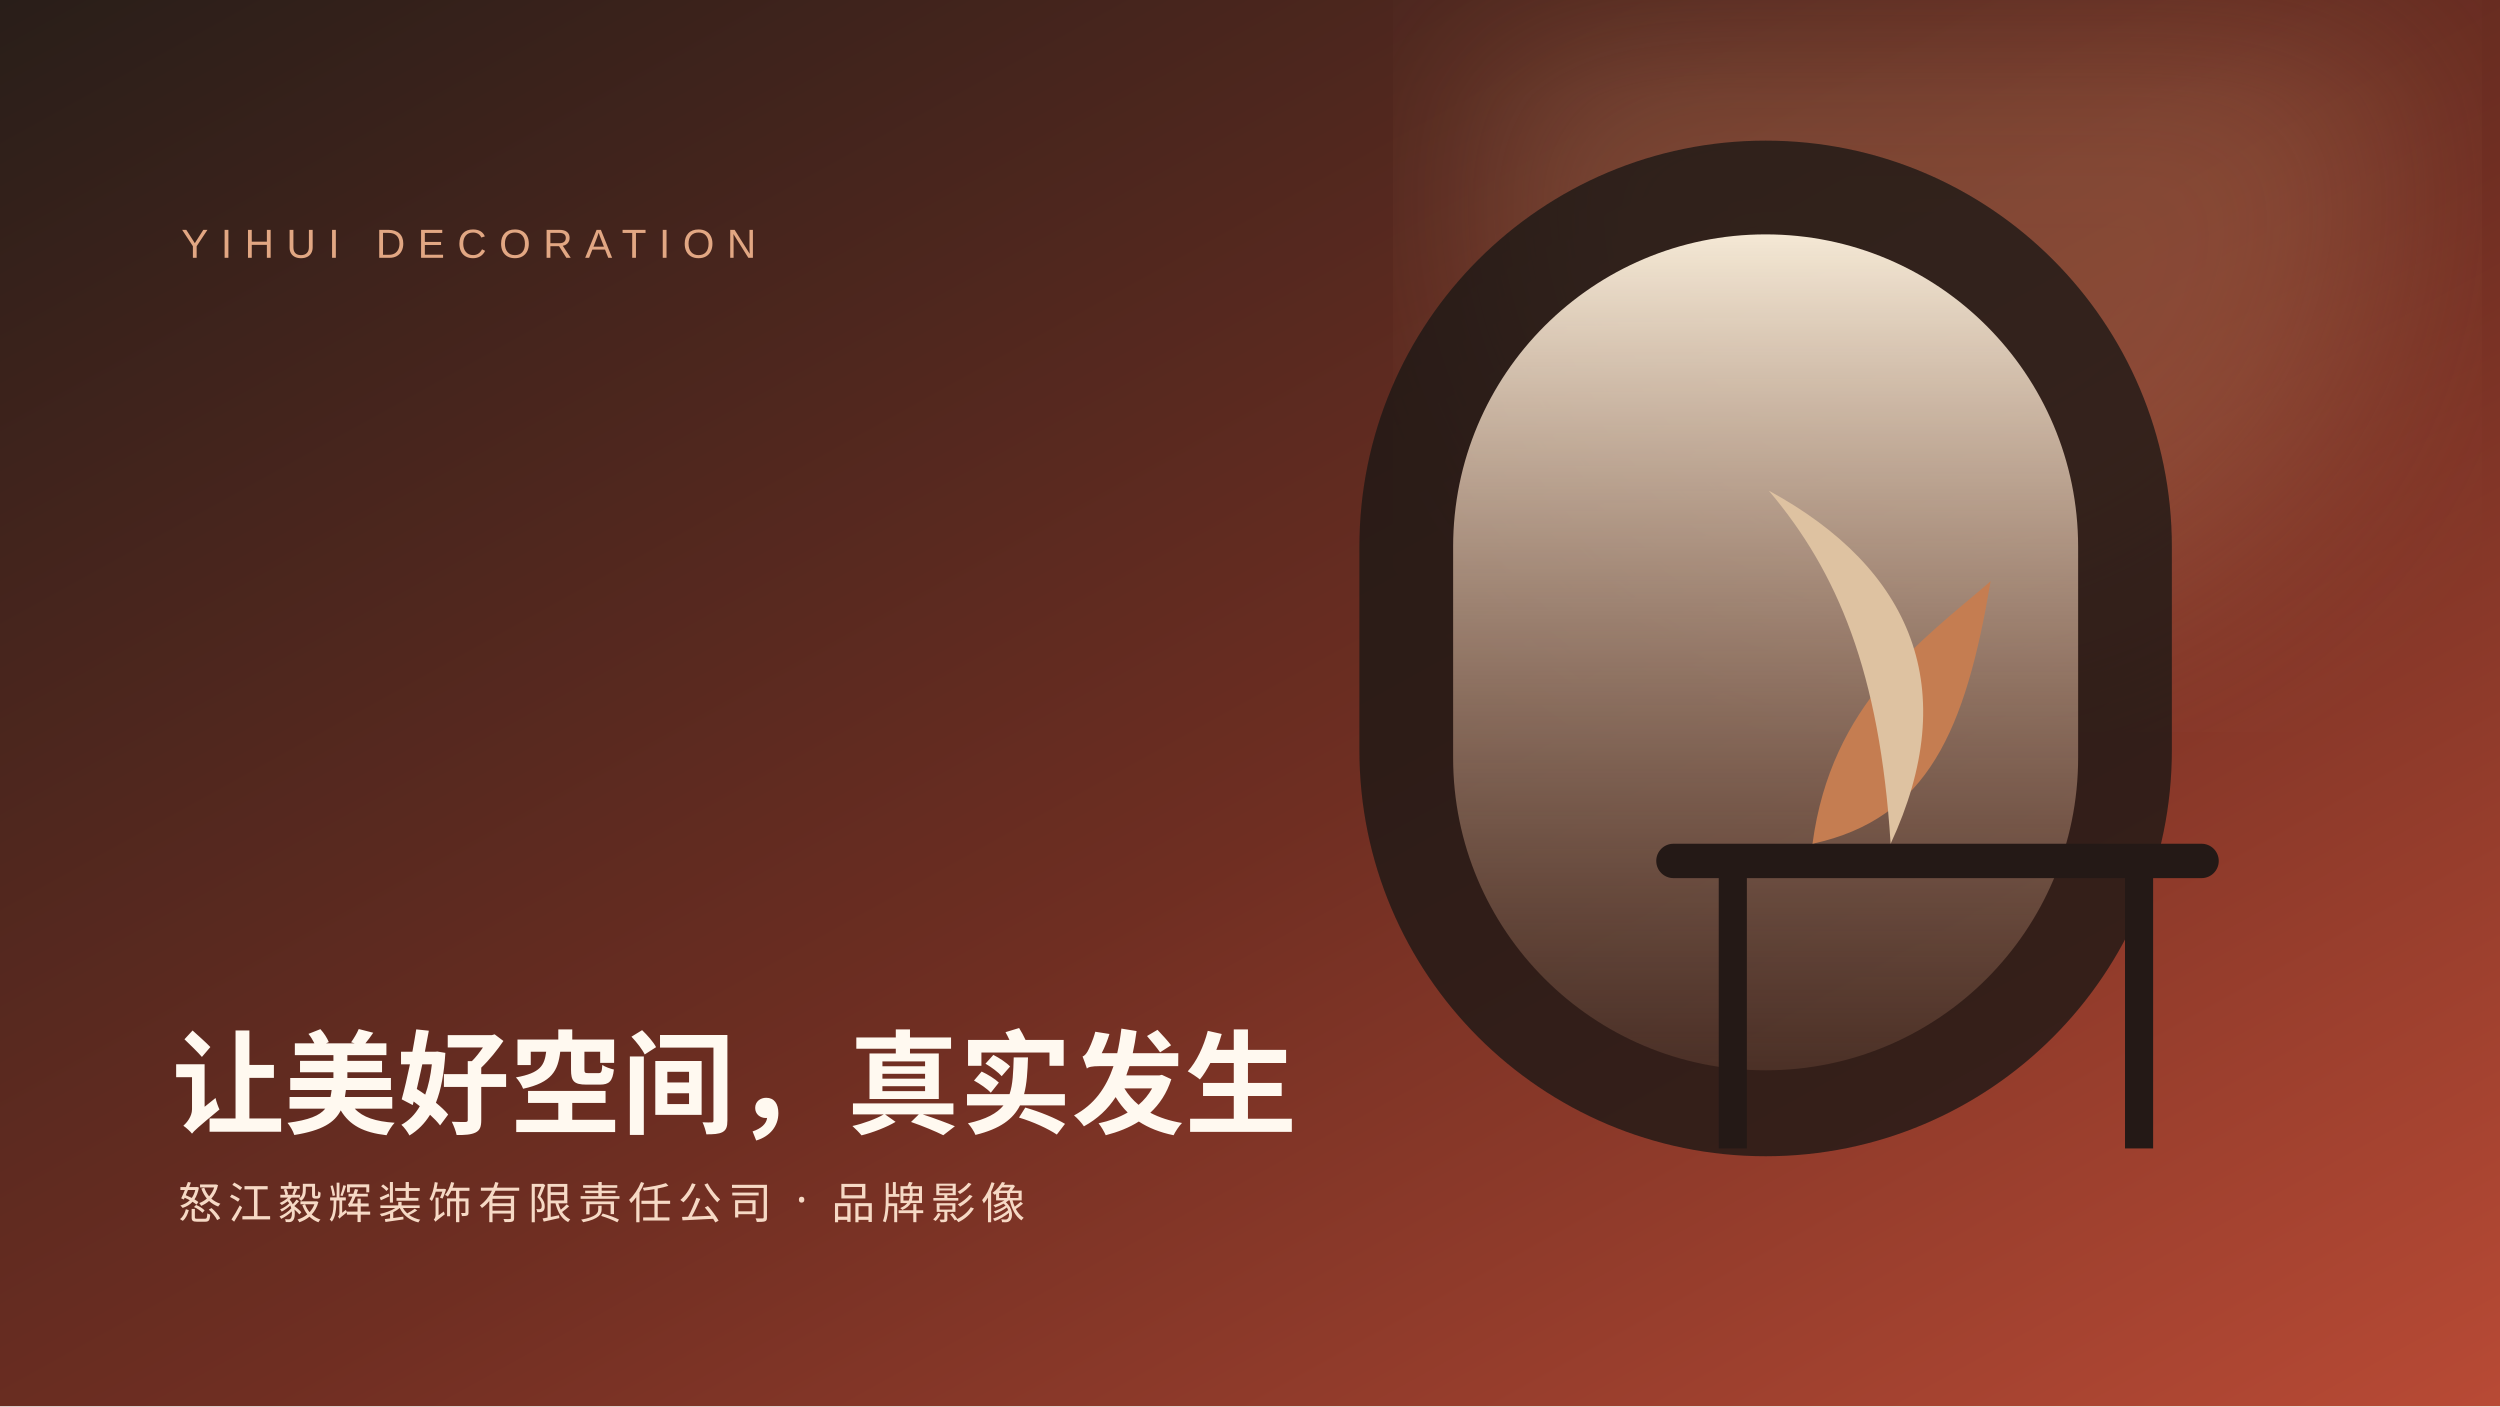
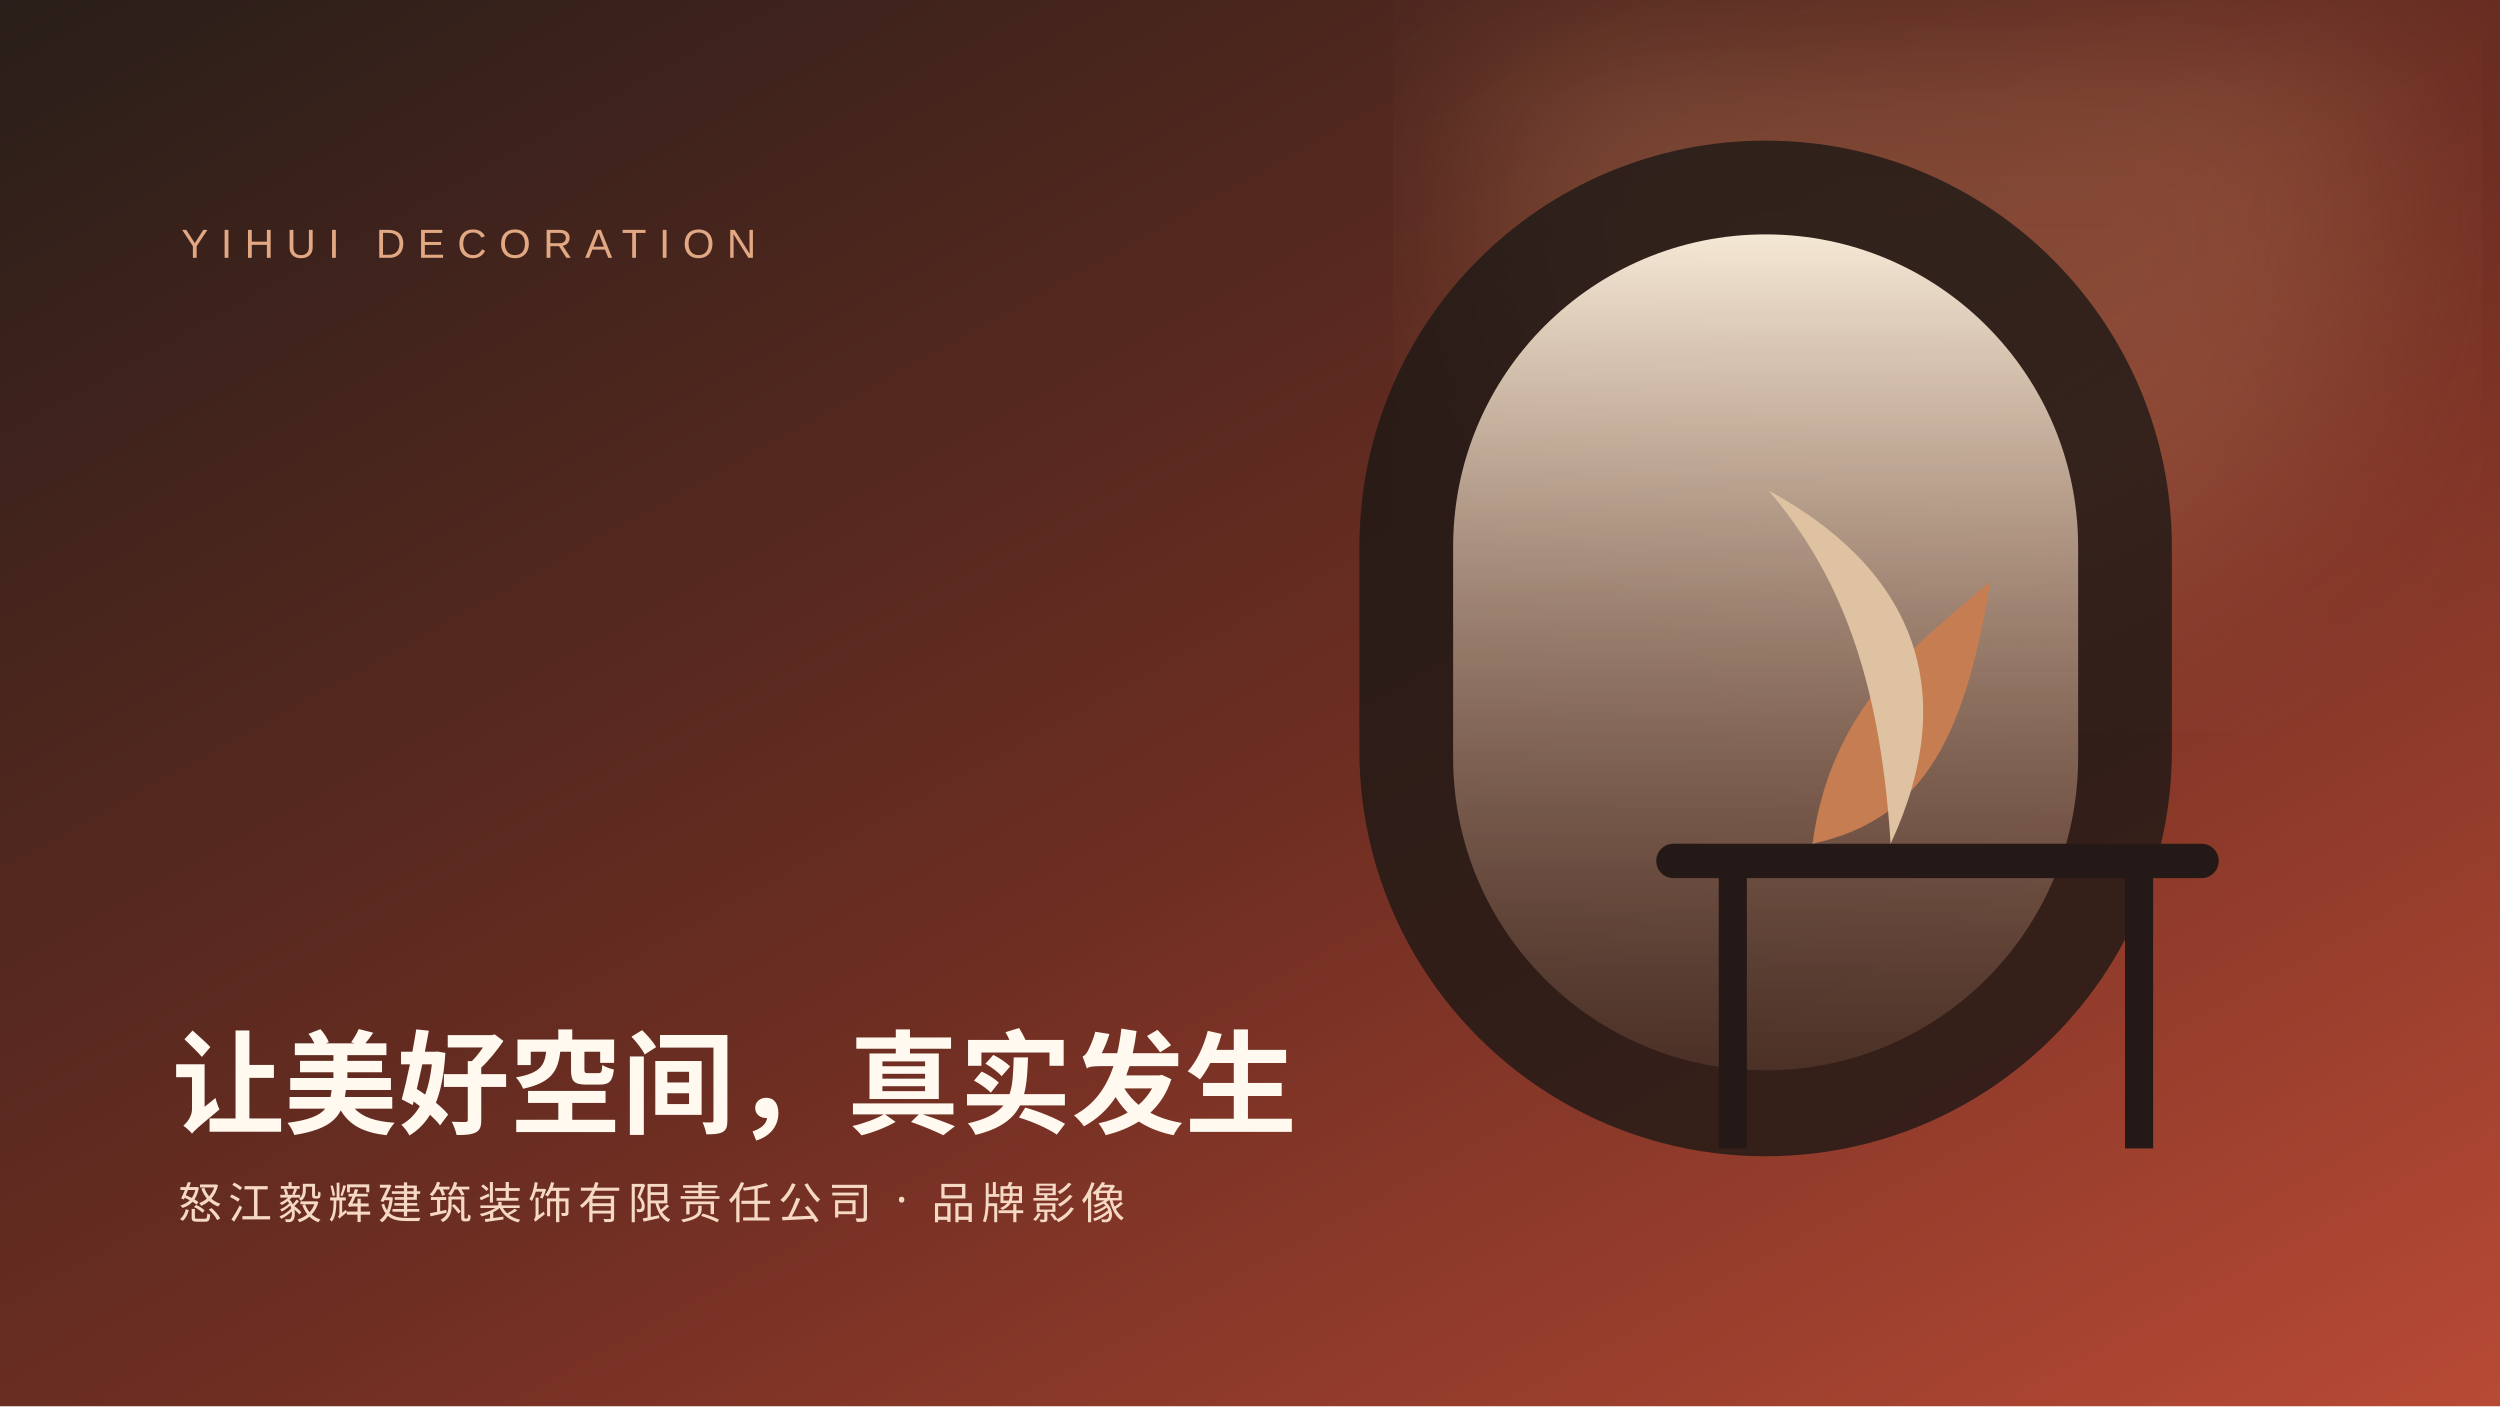
<svg xmlns="http://www.w3.org/2000/svg" width="1600" height="900" viewBox="0 0 1600 900">
  <defs>
    <linearGradient id="bg" x1="0" y1="0" x2="1" y2="1">
      <stop offset="0" stop-color="#291e19" />
      <stop offset="0.55" stop-color="#6f2e22" />
      <stop offset="1" stop-color="#b84a35" />
    </linearGradient>
    <linearGradient id="light" x1="0" y1="0" x2="0" y2="1">
      <stop stop-color="#fff3df" stop-opacity=".95" />
      <stop offset="1" stop-color="#cf9272" stop-opacity=".15" />
    </linearGradient>
    <filter id="blur">
      <feGaussianBlur stdDeviation="65" />
    </filter>
  </defs>
  <rect width="1600" height="900" fill="url(#bg)" />
  <circle cx="1240" cy="120" r="290" fill="#efac7d" opacity=".22" filter="url(#blur)" />
  <rect x="870" y="90" width="520" height="650" rx="260" fill="#1b1715" opacity=".78" />
  <rect x="930" y="150" width="400" height="535" rx="200" fill="url(#light)" />
  <rect x="1060" y="540" width="360" height="22" rx="11" fill="#241916" />
  <rect x="1100" y="560" width="18" height="175" fill="#241916" />
  <rect x="1360" y="560" width="18" height="175" fill="#241916" />
  <path d="M1160 540c12-90 70-130 114-168-16 95-40 152-114 168Z" fill="#c57d51" />
  <path d="M1210 540c-7-110-34-174-78-226 92 50 124 127 78 226Z" fill="#dec2a1" />
  <text x="116" y="165" fill="#e2a783" font-size="26" font-family="Arial, sans-serif" letter-spacing="8">YIHUI DECORATION</text>
  <text x="110" y="720" fill="#fff9f0" font-size="72" font-family="Microsoft YaHei, sans-serif" font-weight="700">让美好空间，真实发生</text>
-   <text x="114" y="780" fill="#f6d9c5" font-size="28" font-family="Microsoft YaHei, sans-serif" letter-spacing="4">怒江毅辉装饰有限责任公司 · 品牌影像</text>
+   <text x="114" y="780" fill="#f6d9c5" font-size="28" font-family="Microsoft YaHei, sans-serif" letter-spacing="4">怒江毅辉建筑装饰有限责任公司 · 品牌影像</text>
</svg>
